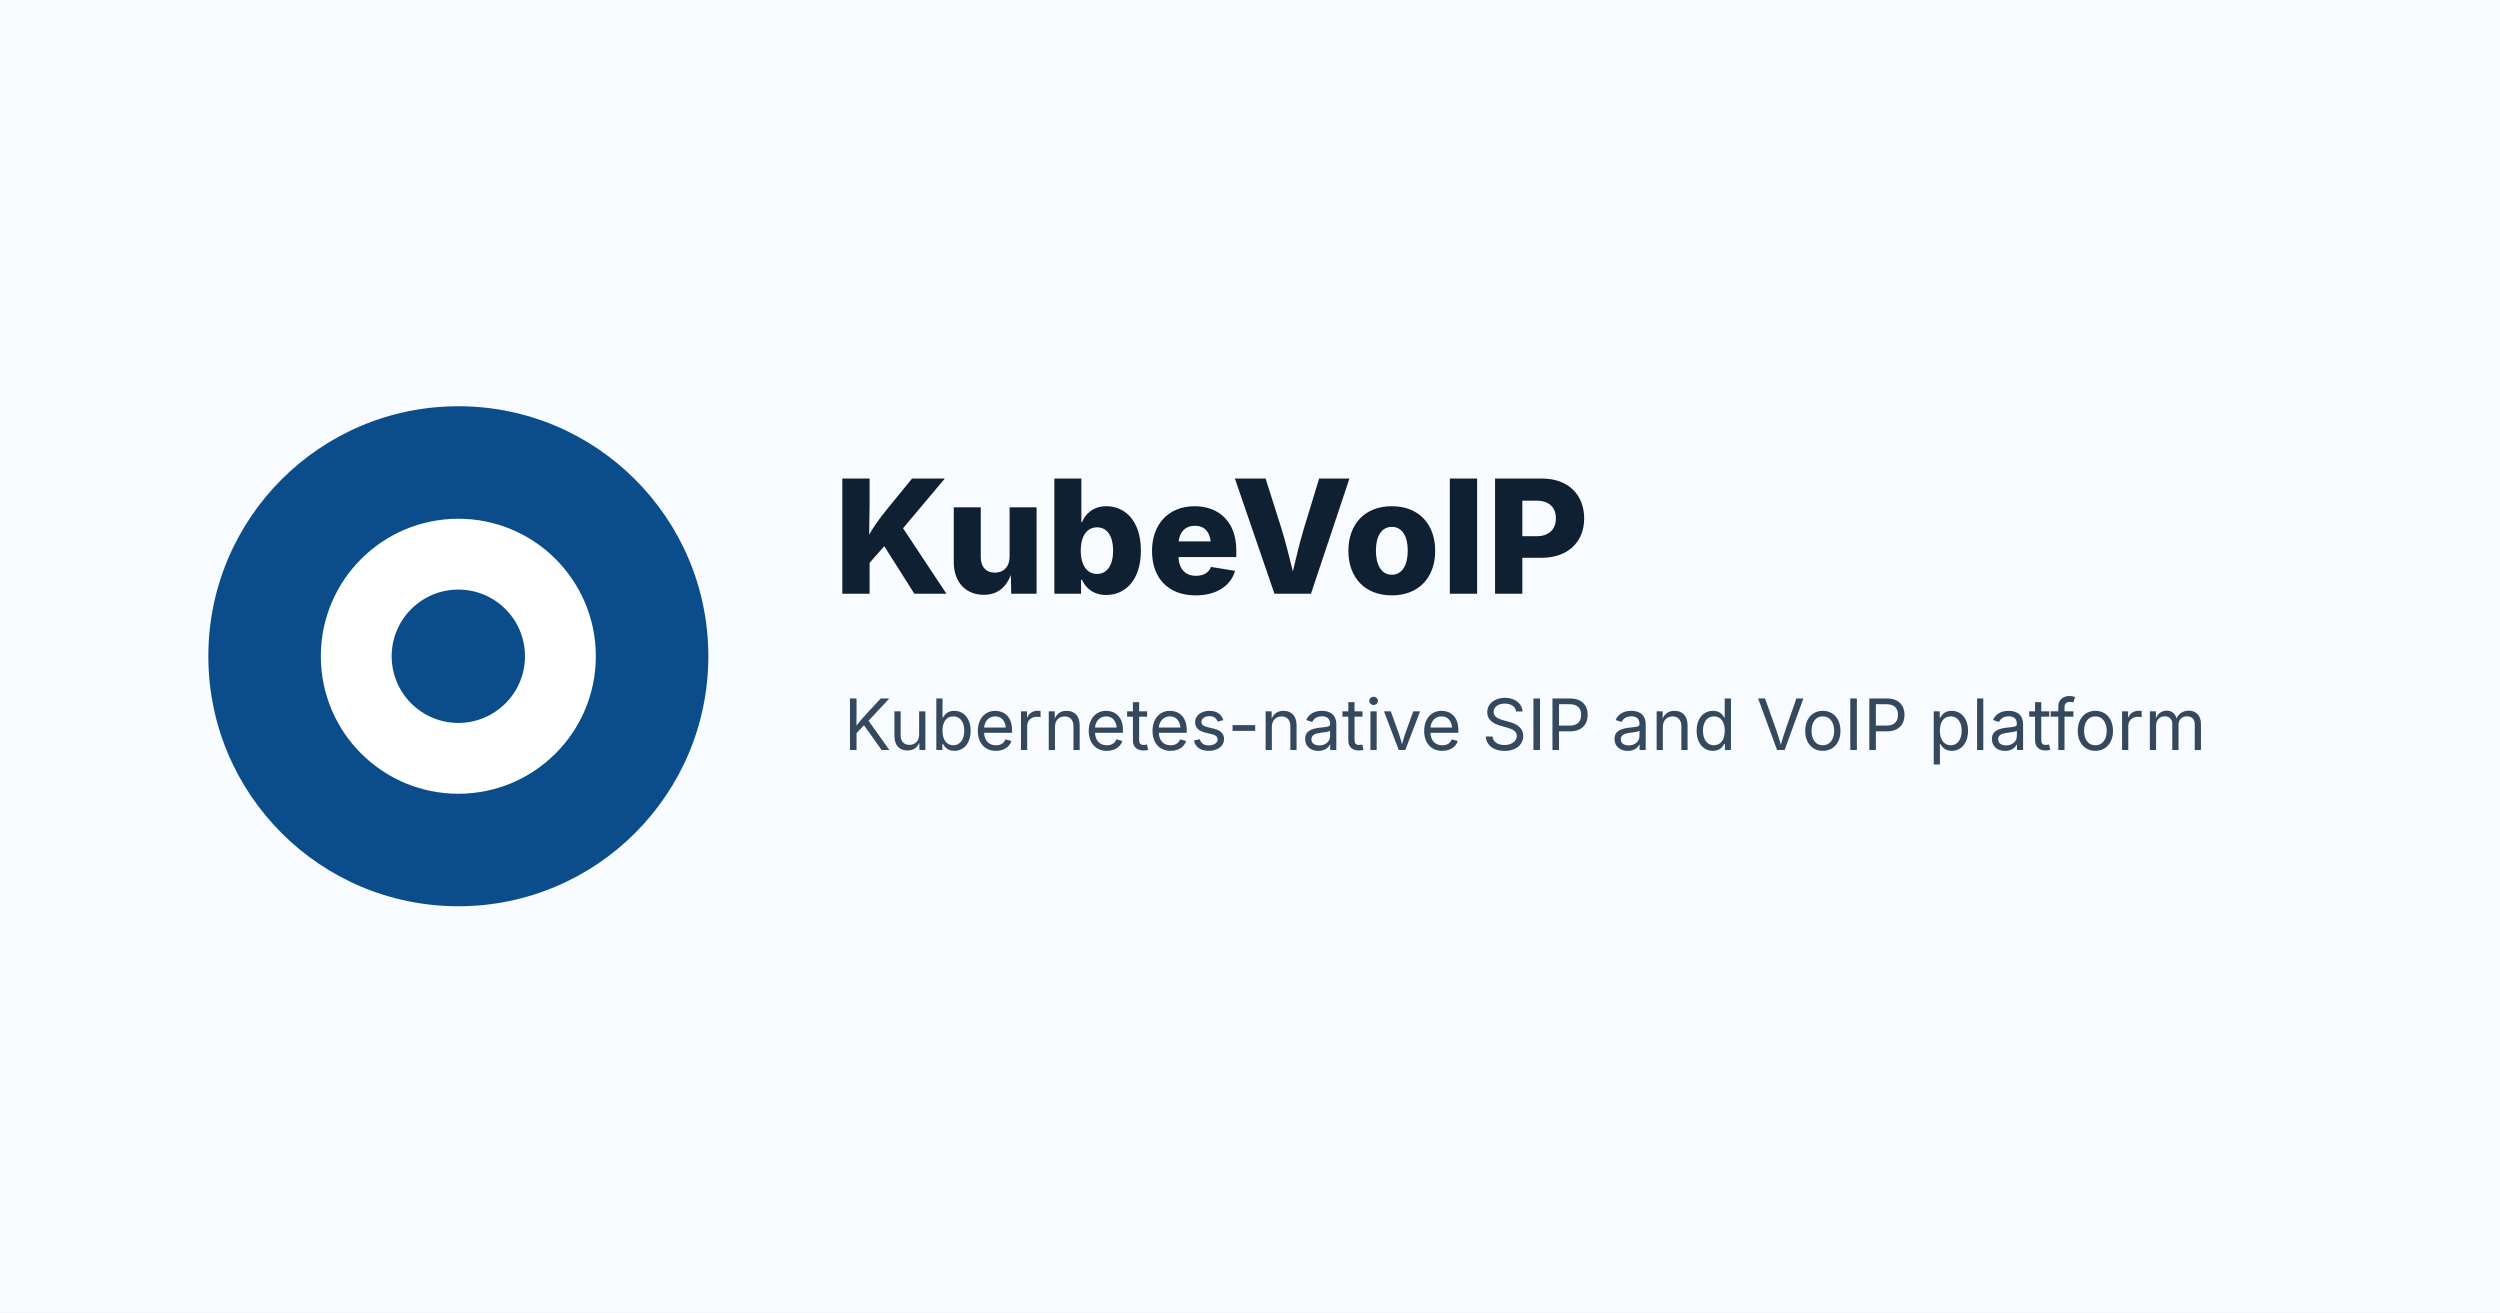
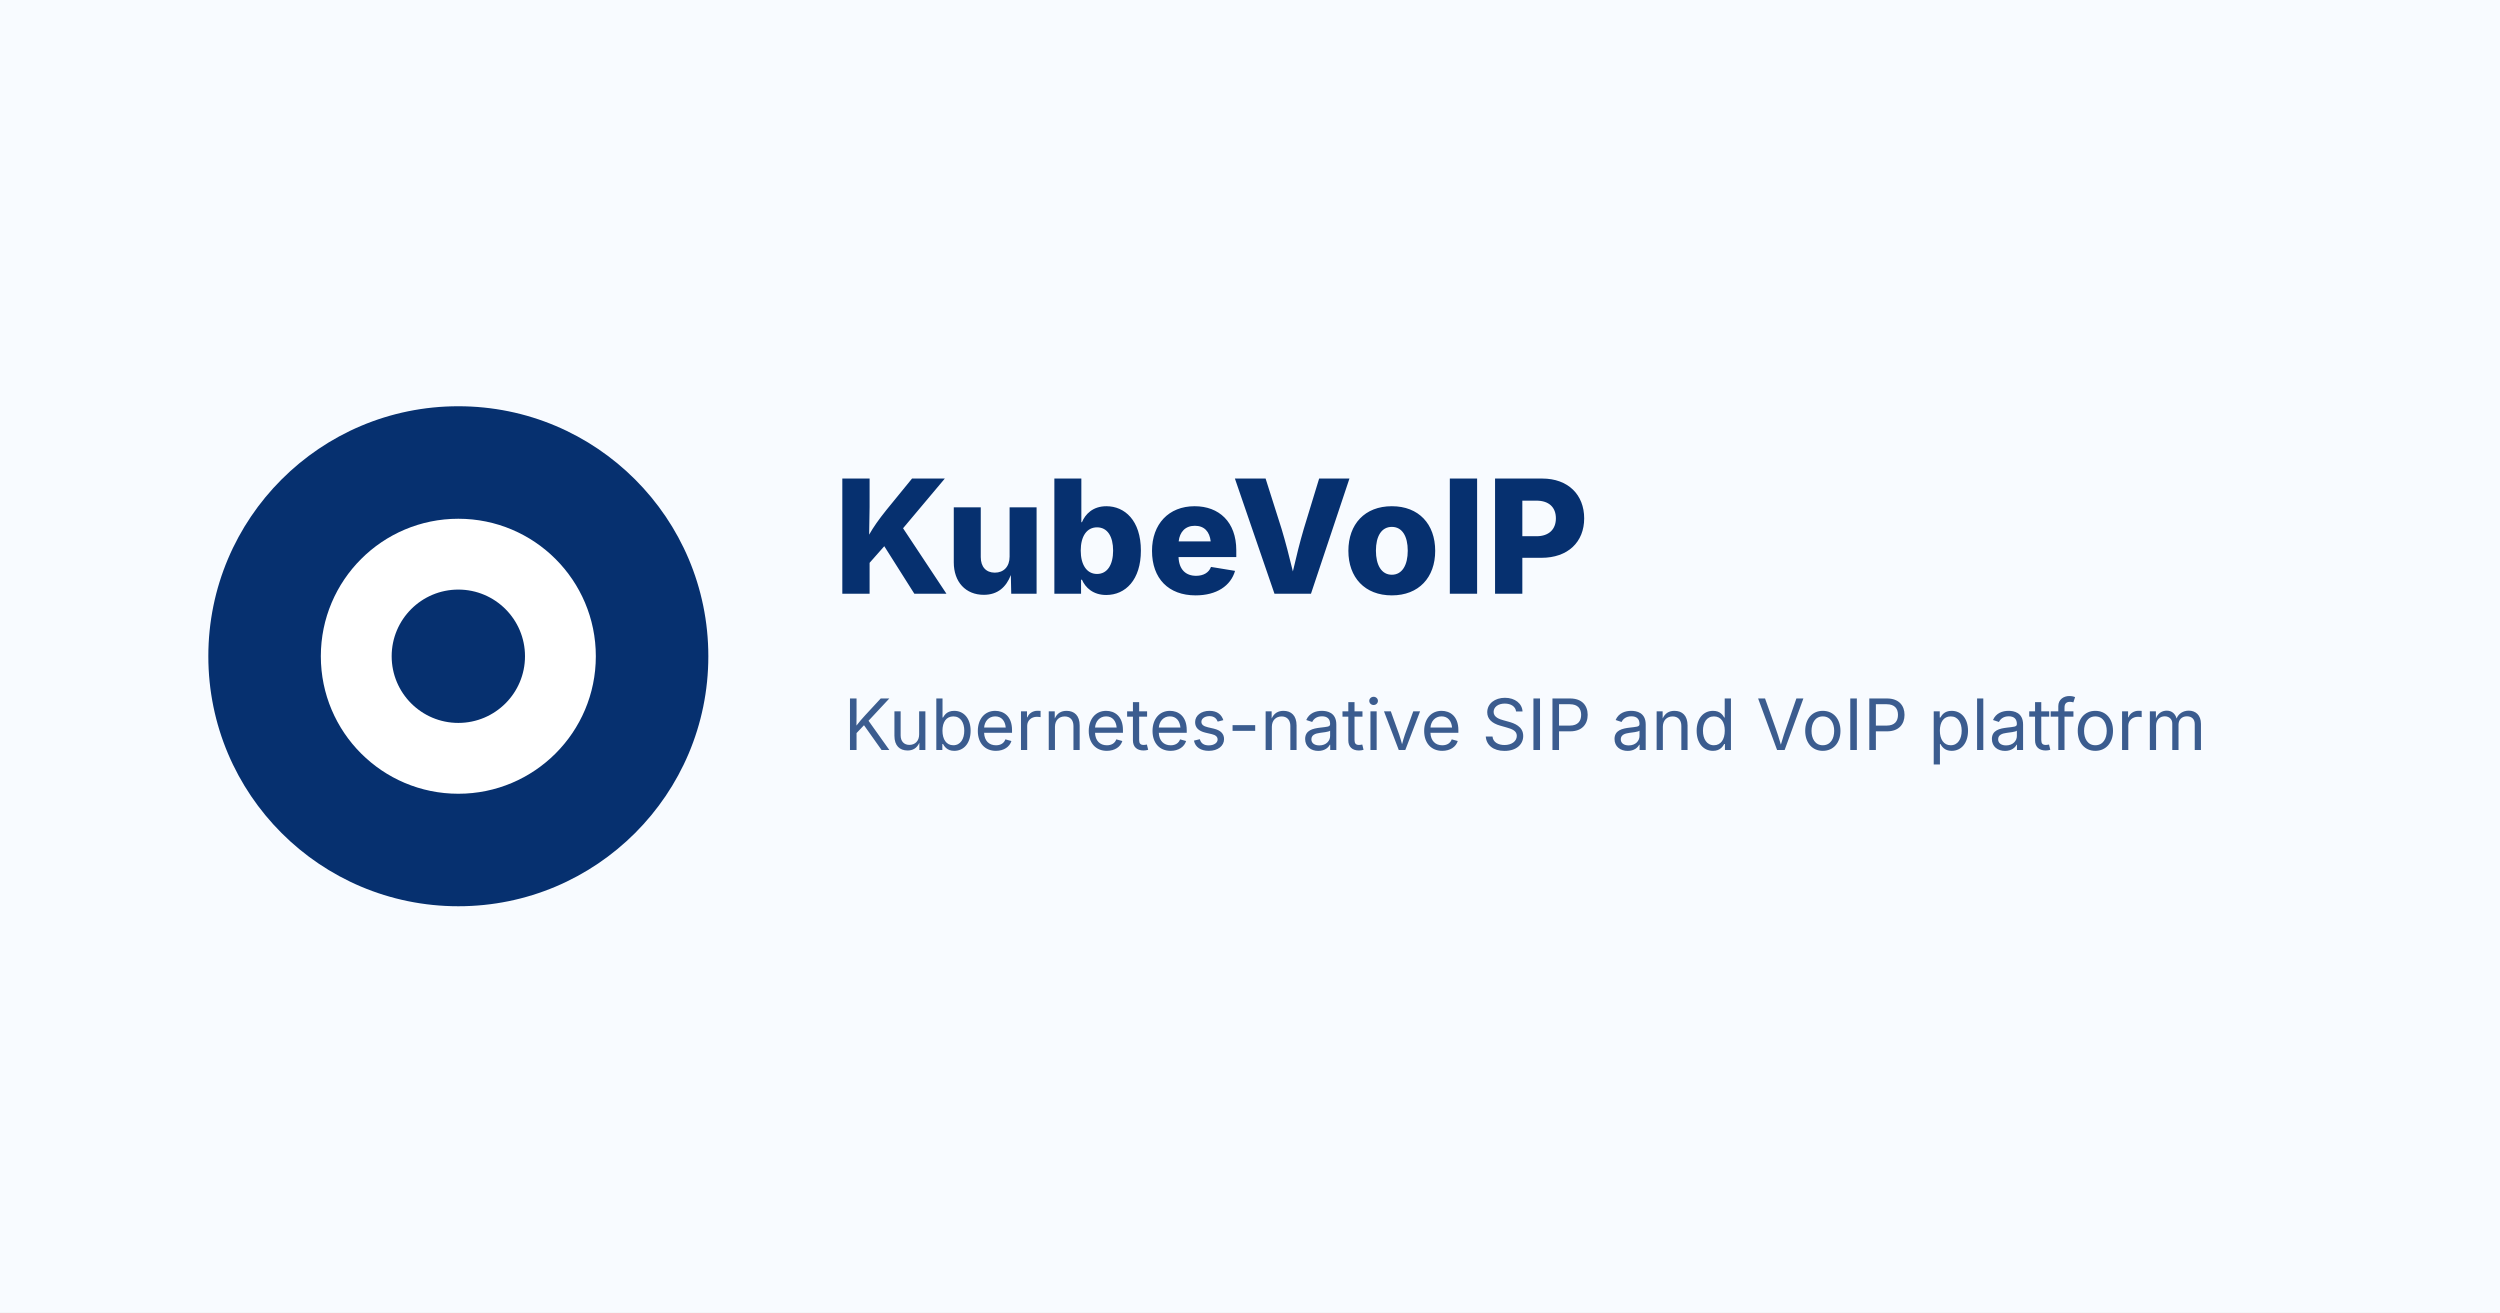
<svg xmlns="http://www.w3.org/2000/svg" viewBox="0 0 1200 630">
  <rect width="1200" height="630" fill="#f8fbff" />
-   <circle cx="220" cy="315" r="120" fill="#0b4d8b" />
+   <circle cx="220" cy="315" r="120" fill="#06306f" />
  <circle cx="220" cy="315" r="66" fill="#fff" />
-   <circle cx="220" cy="315" r="32" fill="#0b4d8b" />
-   <text x="400" y="285" font-family="Inter, Arial, sans-serif" font-size="76" font-weight="800" fill="#102033">KubeVoIP</text>
-   <text x="405" y="360" font-family="Inter, Arial, sans-serif" font-size="34" fill="#34495e">Kubernetes-native SIP and VoIP platform</text>
+   <circle cx="220" cy="315" r="32" fill="#06306f" />
+   <text x="400" y="285" font-family="Inter, Arial, sans-serif" font-size="76" font-weight="800" fill="#06306f">KubeVoIP</text>
+   <text x="405" y="360" font-family="Inter, Arial, sans-serif" font-size="34" fill="#06306f" opacity="0.78">Kubernetes-native SIP and VoIP platform</text>
</svg>
